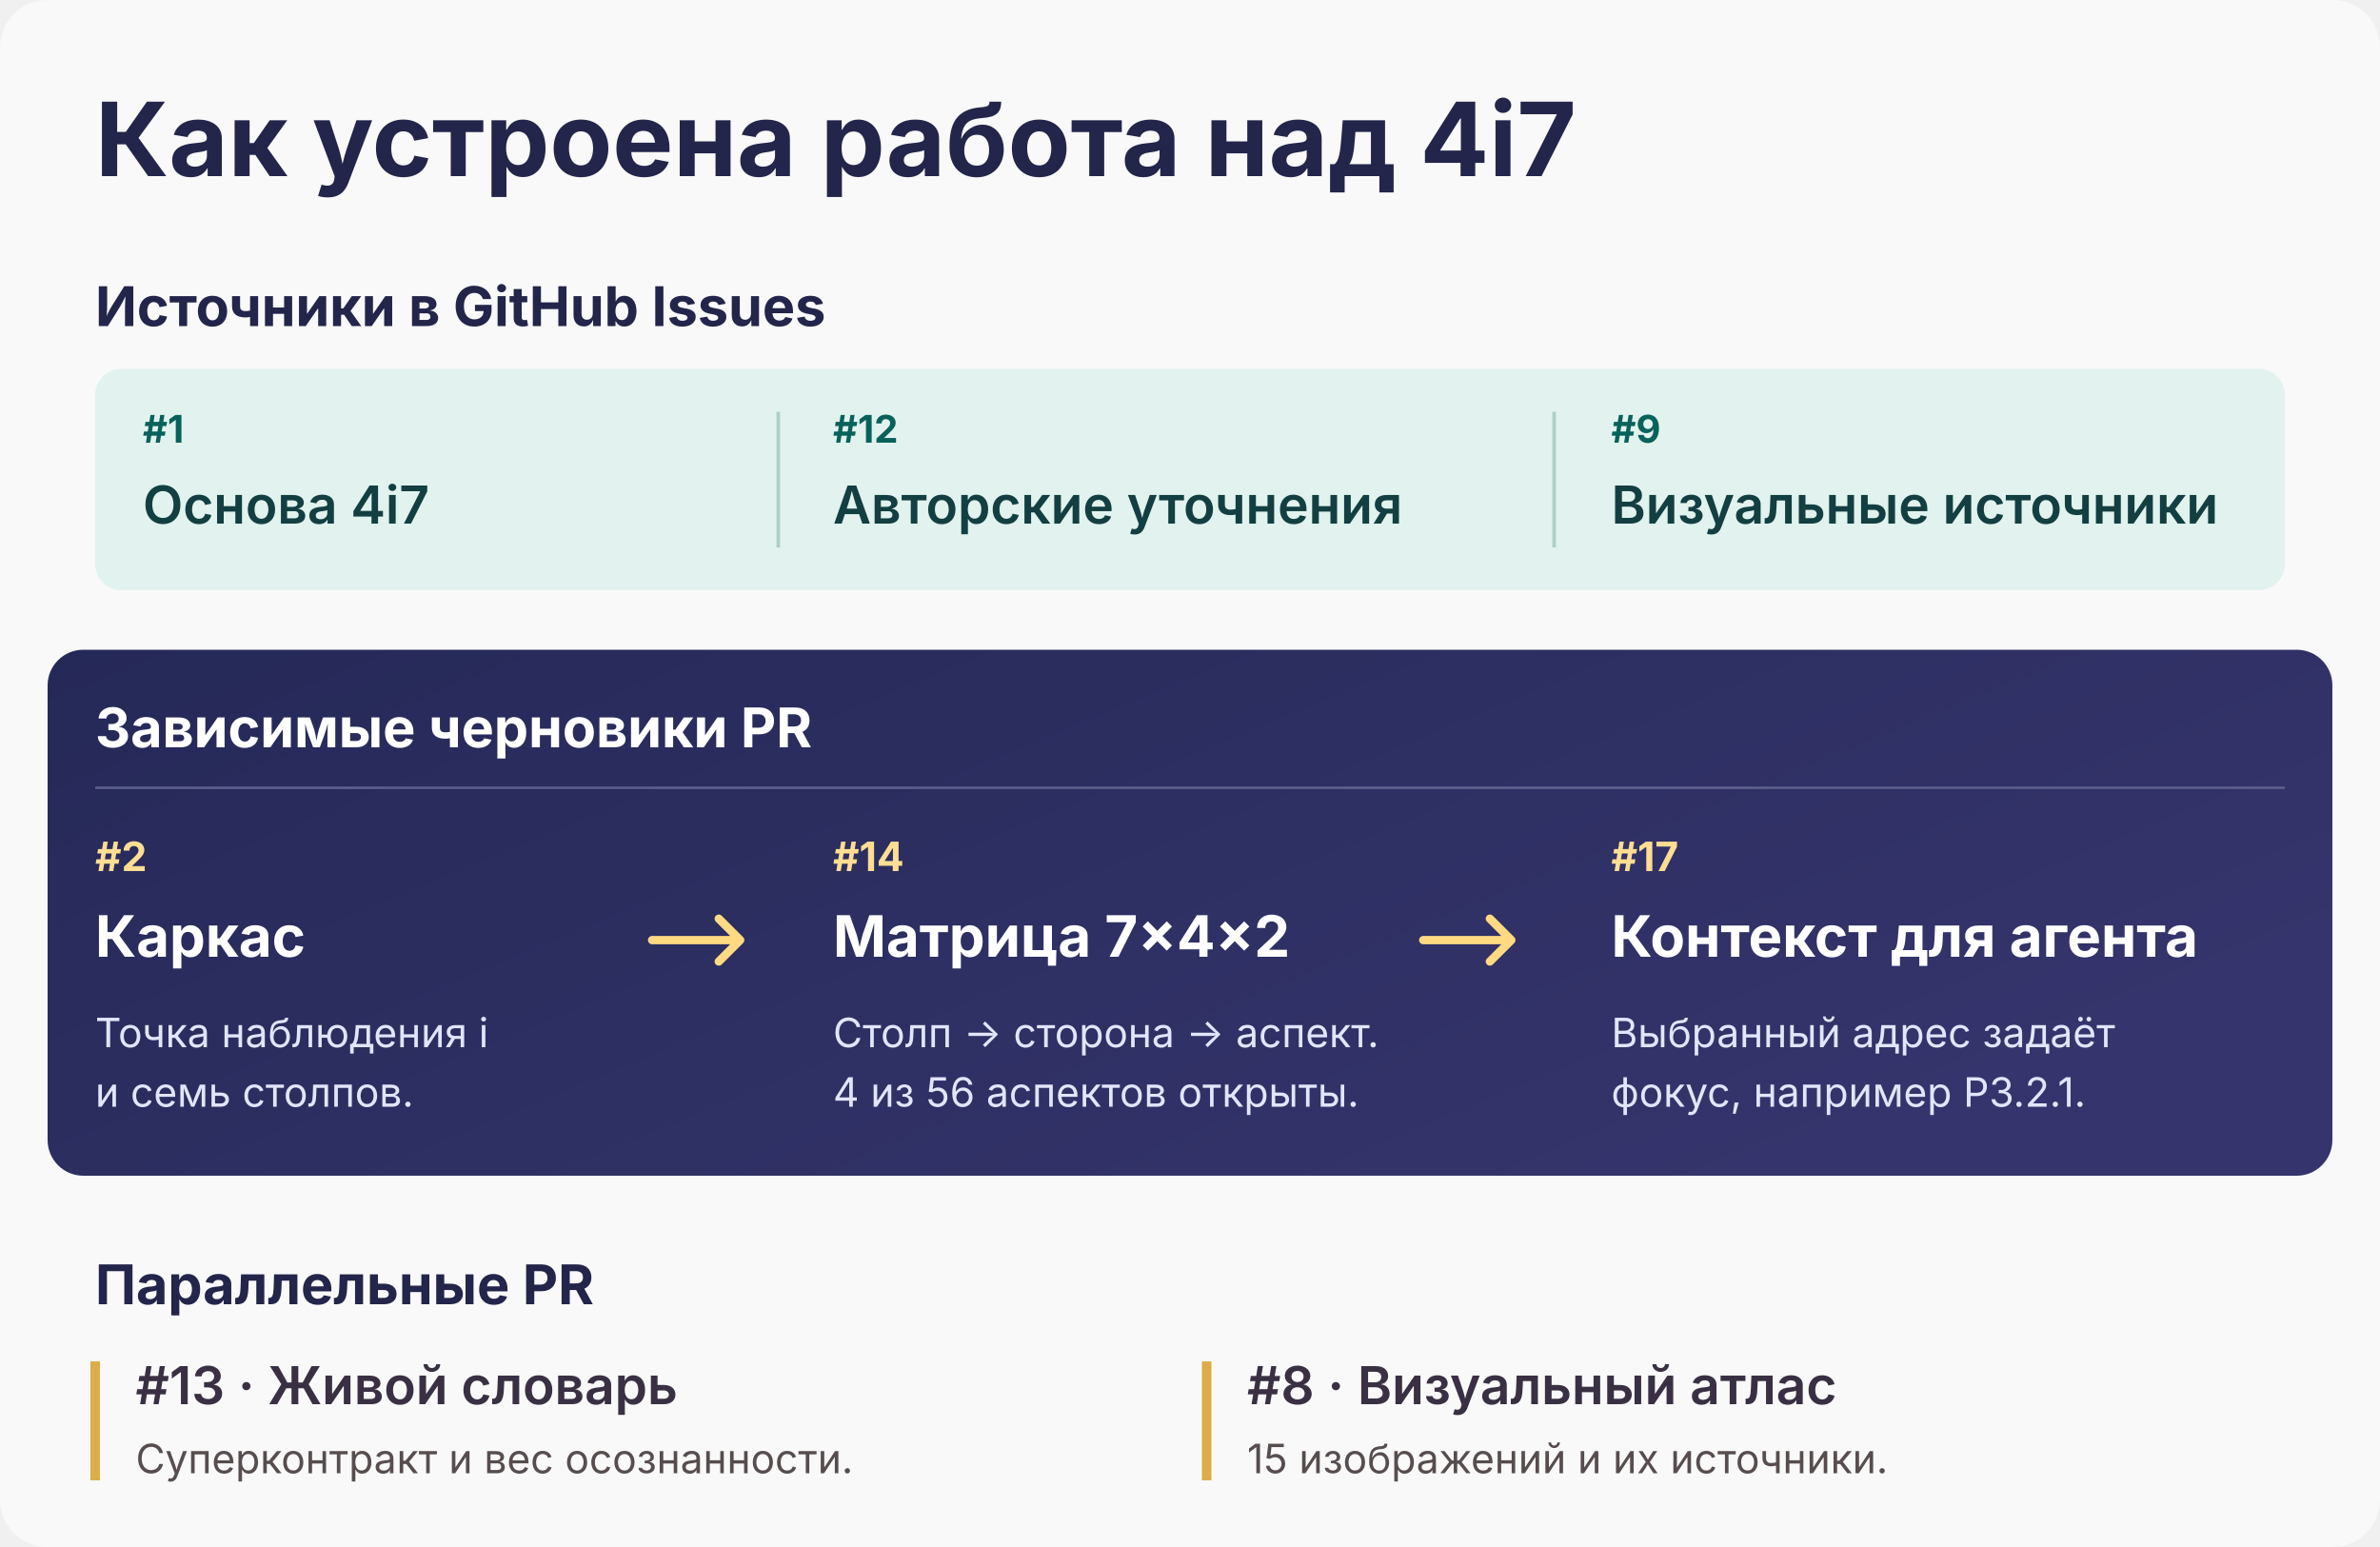
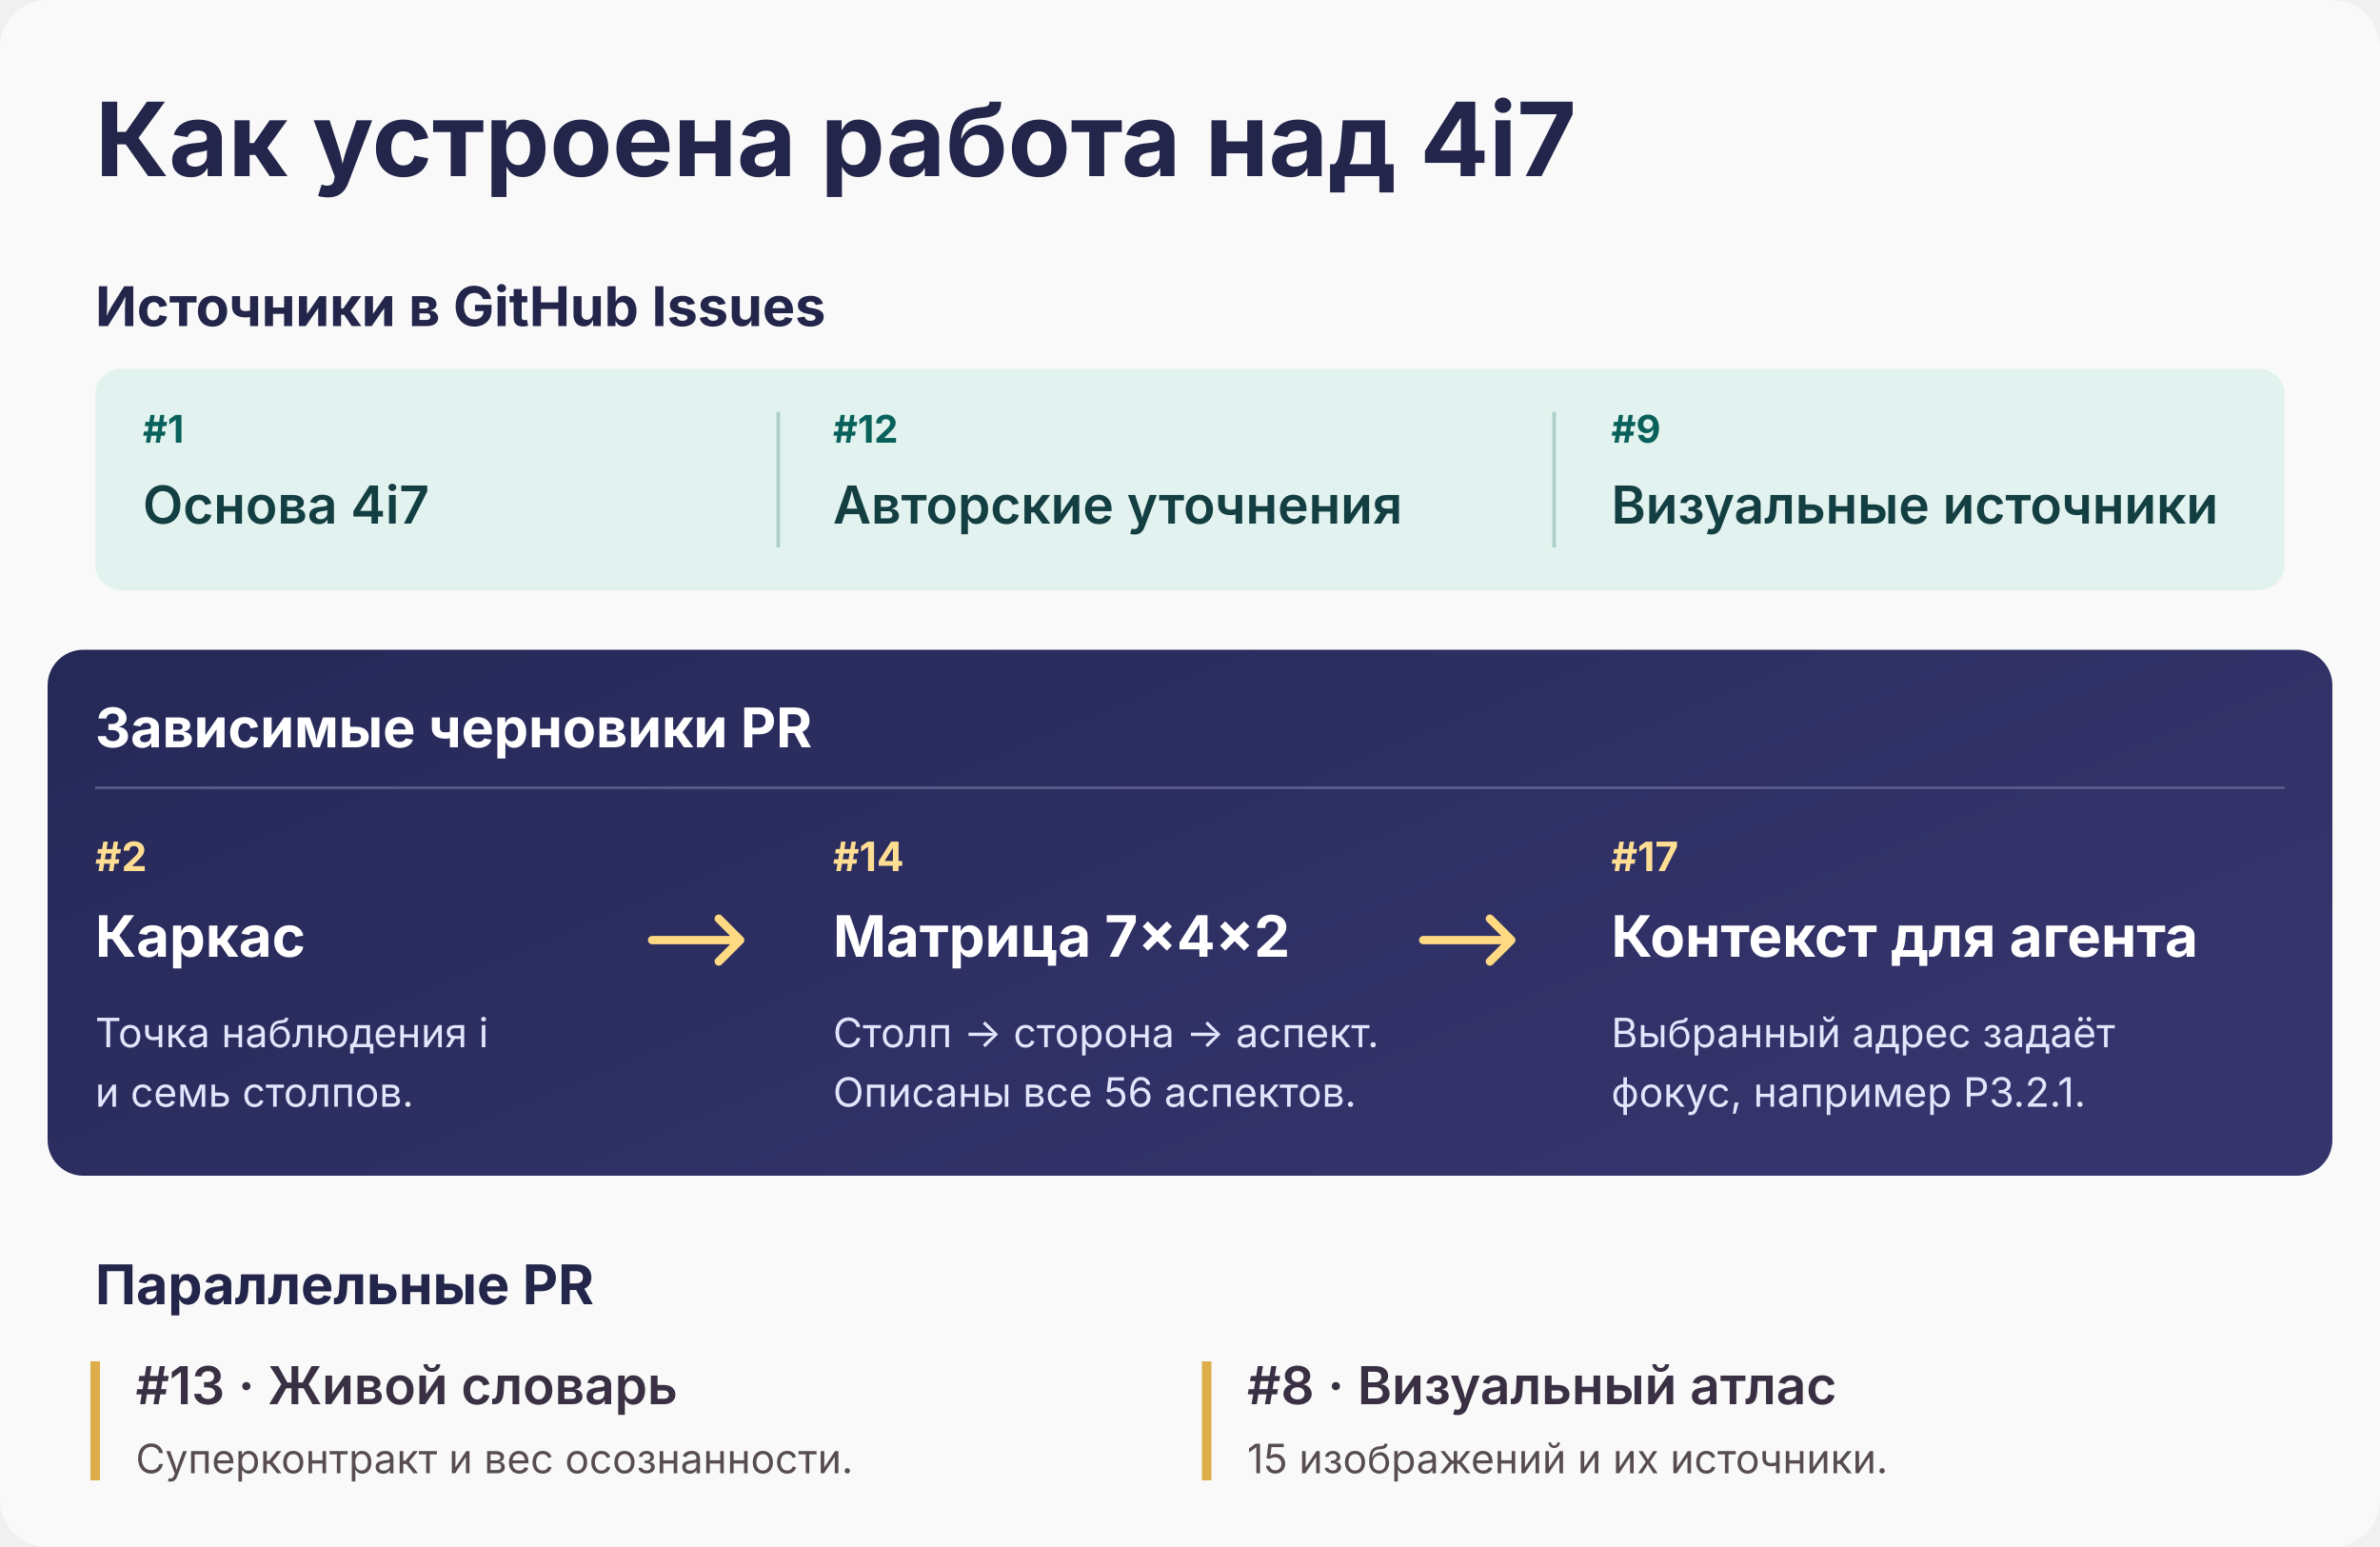
<svg xmlns="http://www.w3.org/2000/svg" width="1000" height="650" viewBox="0 0 1000 650" role="img" aria-labelledby="title description" lang="ru">
  <defs>
    <linearGradient id="indigo" x2="1" y2="0.55">
      <stop stop-color="#252957" />
      <stop offset="1" stop-color="#35346C" />
    </linearGradient>
    <style>
      text { font-family: "Inter", "Noto Sans", Arial, sans-serif; }
      .title { font-size: 43px; font-weight: 700; fill: #24254A; }
      .section { font-size: 23px; font-weight: 700; fill: #24254A; }
      .source-id { font-size: 16px; font-weight: 700; fill: #08625B; }
      .source-name { font-size: 22px; font-weight: 600; fill: #133F42; }
      .stage-id { font-size: 17px; font-weight: 700; fill: #FFDD93; }
      .stage-name { font-size: 24px; font-weight: 700; fill: #FFFFFF; }
      .stage-detail { font-size: 17px; fill: #E2E5FC; }
      .secondary-name { font-size: 22px; font-weight: 600; fill: #3A3043; }
      .secondary-detail { font-size: 17px; fill: #574D4E; }
    </style>
  </defs>
  <rect width="1000" height="650" rx="20" fill="#F8F9F8" />
  <text class="title" x="40" y="74">Как устроена работа над 4i7</text>
  <g aria-label="Источники">
    <text class="section" x="40" y="137">Источники в GitHub Issues</text>
    <rect x="40" y="155" width="920" height="93" rx="11" fill="#E2F2EE" />
    <path d="M327 173V230 M653 173V230" stroke="#ADCFC7" stroke-width="1.5" />
    <g transform="translate(60 0)">
      <text class="source-id" y="186">#1</text>
      <text class="source-name" y="220">Основа 4i7</text>
    </g>
    <g transform="translate(350 0)">
      <text class="source-id" y="186">#12</text>
      <text class="source-name" y="220">Авторские уточнения</text>
    </g>
    <g transform="translate(677 0)">
      <text class="source-id" y="186">#9</text>
      <text class="source-name" y="220">Визуальные источники</text>
    </g>
  </g>
  <g aria-label="Зависимые черновики PR">
    <rect x="20" y="273" width="960" height="221" rx="15" fill="url(#indigo)" />
    <text x="40" y="314" font-size="23" font-weight="700" fill="#FFFFFF">Зависимые черновики PR</text>
    <path d="M40 331H960" stroke="#5E6190" stroke-width="1" />
    <g transform="translate(40 0)">
      <text class="stage-id" y="366">#2</text>
      <text class="stage-name" y="402">Каркас</text>
      <text class="stage-detail" y="440">Точка наблюдения i</text>
      <text class="stage-detail" y="465">и семь столпов.</text>
    </g>
    <g fill="none" stroke="#FFDA82" stroke-width="3.5" stroke-linecap="round" stroke-linejoin="round">
      <path d="M274 395H311 M302 386L311 395L302 404" />
      <path d="M598 395H635 M626 386L635 395L626 404" />
    </g>
    <g transform="translate(350 0)">
      <text class="stage-id" y="366">#14</text>
      <text class="stage-name" y="402">Матрица 7×4×2</text>
      <text class="stage-detail" y="440">Столп → сторона → аспект.</text>
-       <text class="stage-detail" y="465">4 из 56 аспектов открыты.</text>
+       <text class="stage-detail" y="465">Описаны все 56 аспектов.</text>
    </g>
    <g transform="translate(677 0)">
      <text class="stage-id" y="366">#17</text>
      <text class="stage-name" y="402">Контекст для агента</text>
      <text class="stage-detail" y="440">Выбранный адрес задаёт</text>
      <text class="stage-detail" y="465">фокус, например P3.2.1.</text>
    </g>
  </g>
  <g aria-label="Параллельные PR">
    <text class="section" x="40" y="548">Параллельные PR</text>
    <path d="M40 572V622 M507 572V622" stroke="#DCAD49" stroke-width="4" />
    <text class="secondary-name" x="57" y="590">#13 · Живой словарь</text>
    <text class="secondary-detail" x="57" y="619">Суперконтракт и вес осознанности.</text>
    <text class="secondary-name" x="524" y="590">#8 · Визуальный атлас</text>
    <text class="secondary-detail" x="524" y="619">15 изображений и их источники.</text>
  </g>
</svg>
